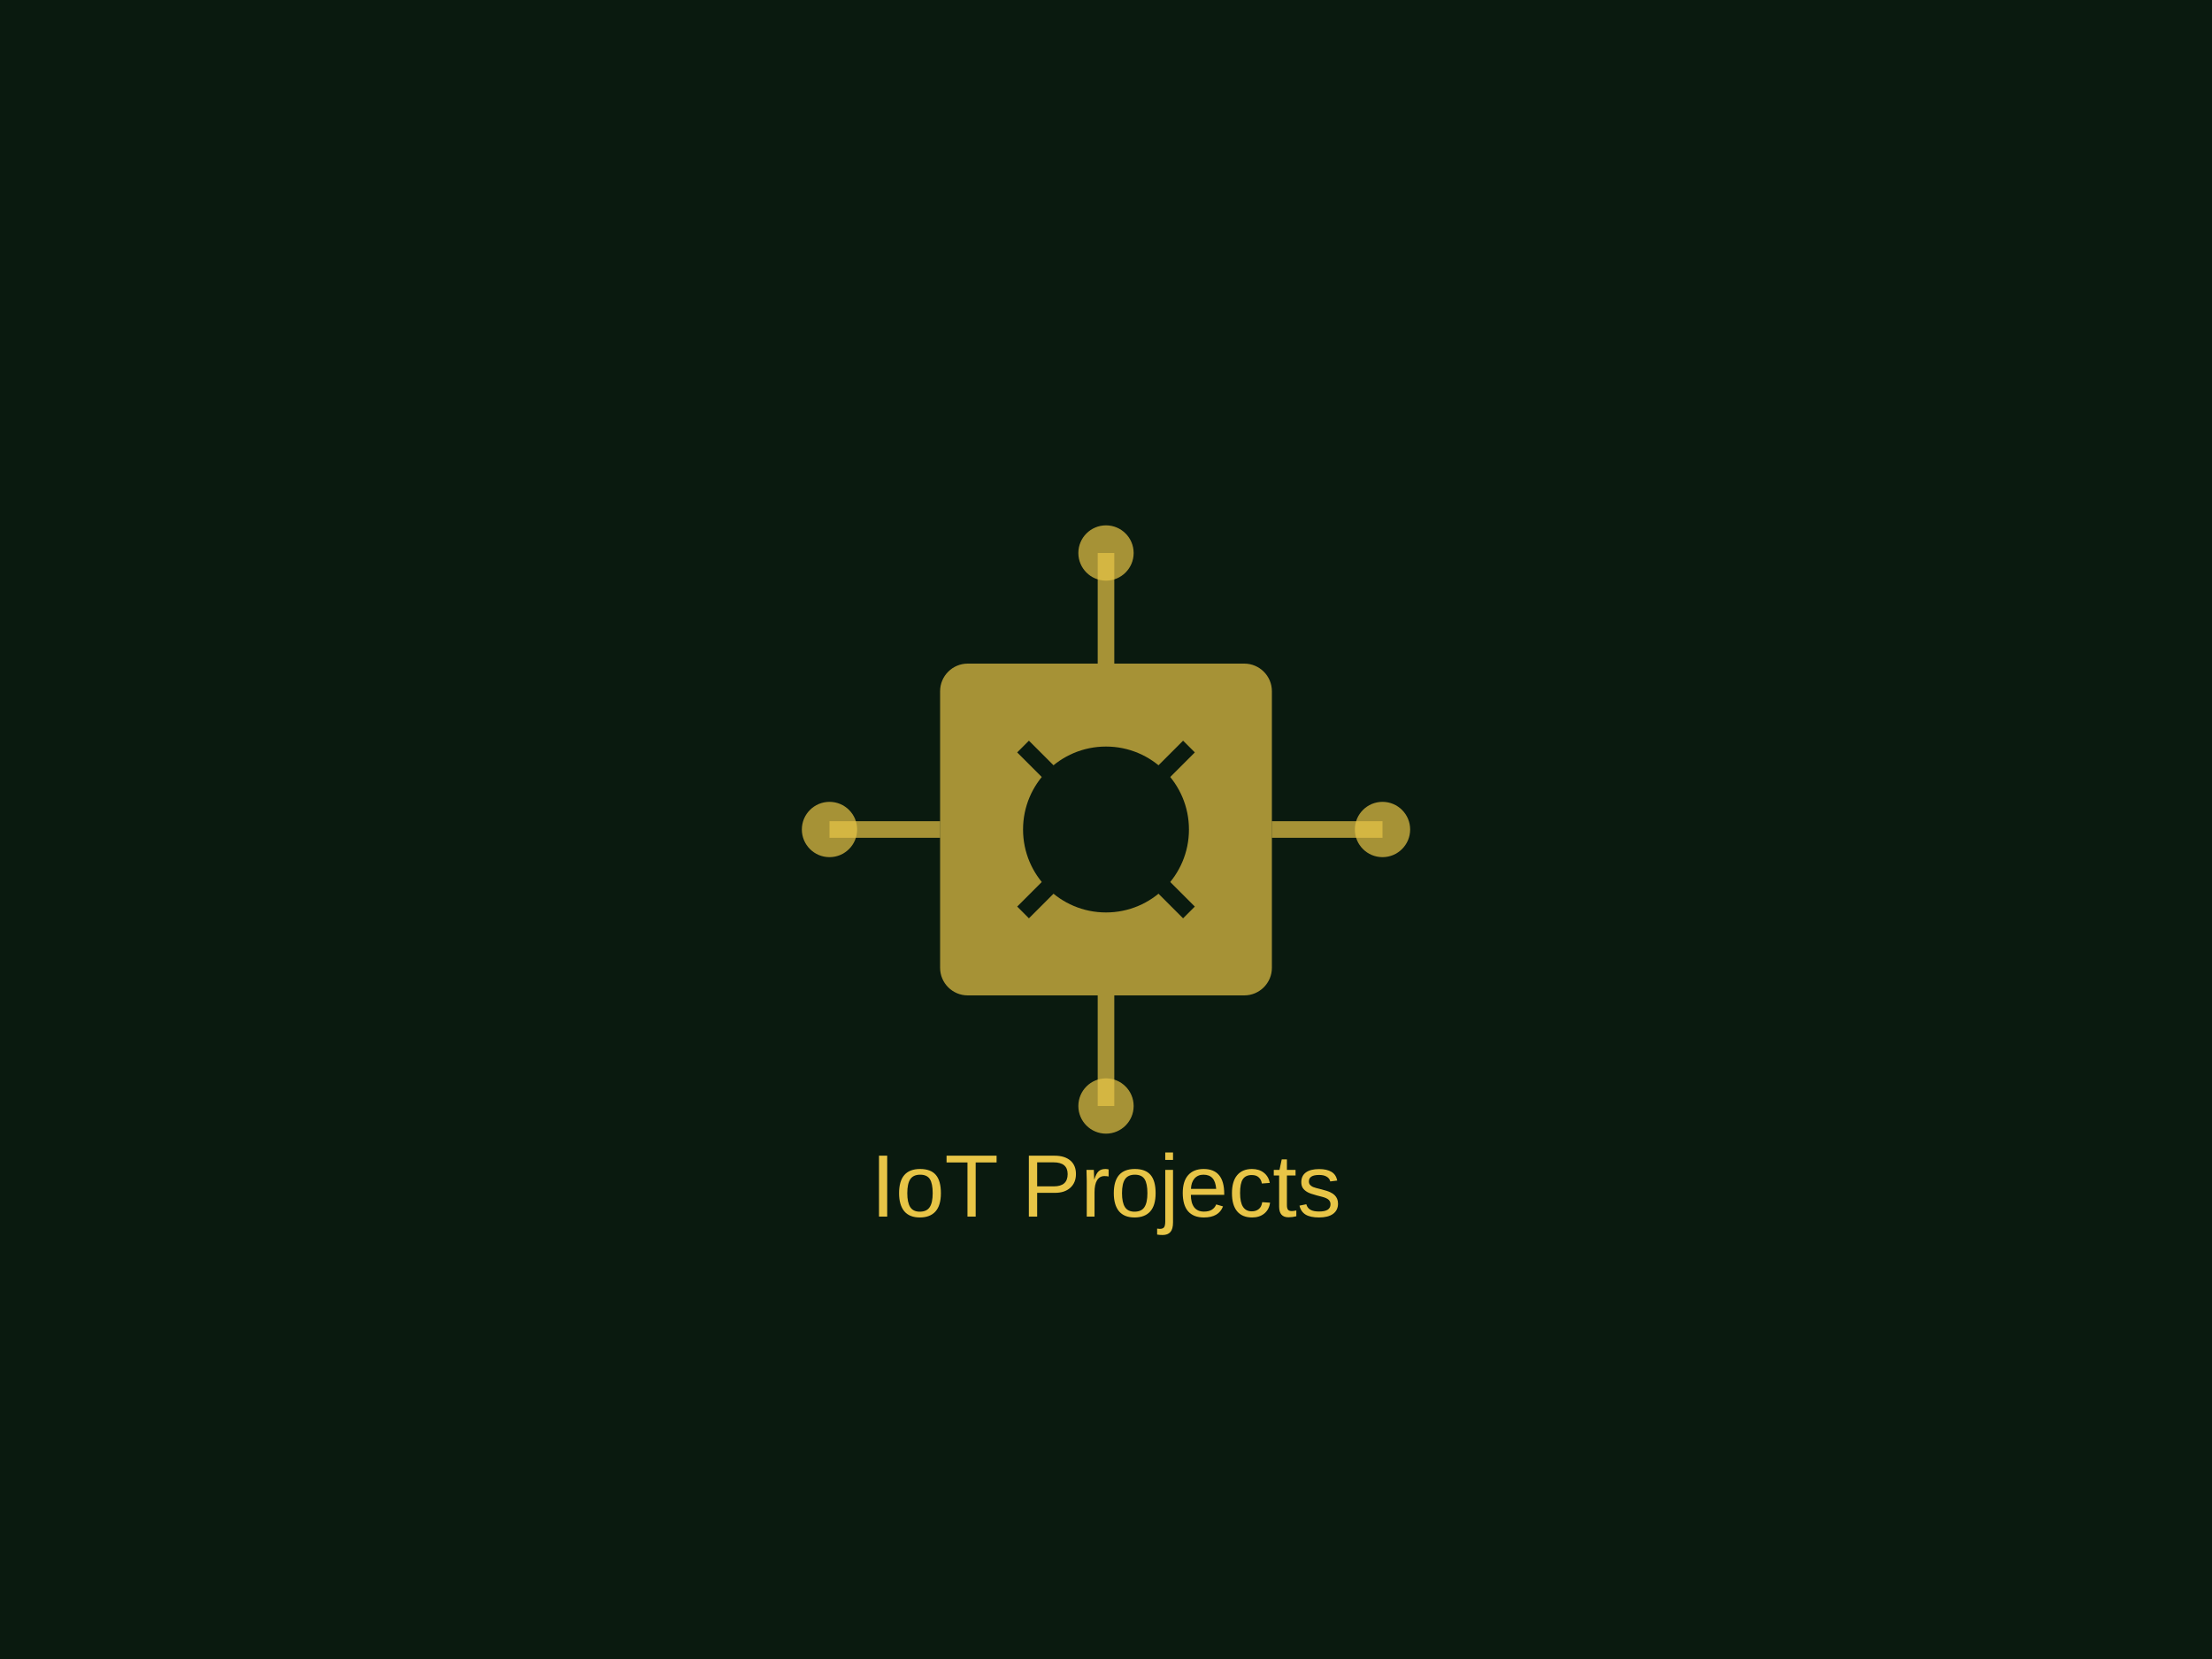
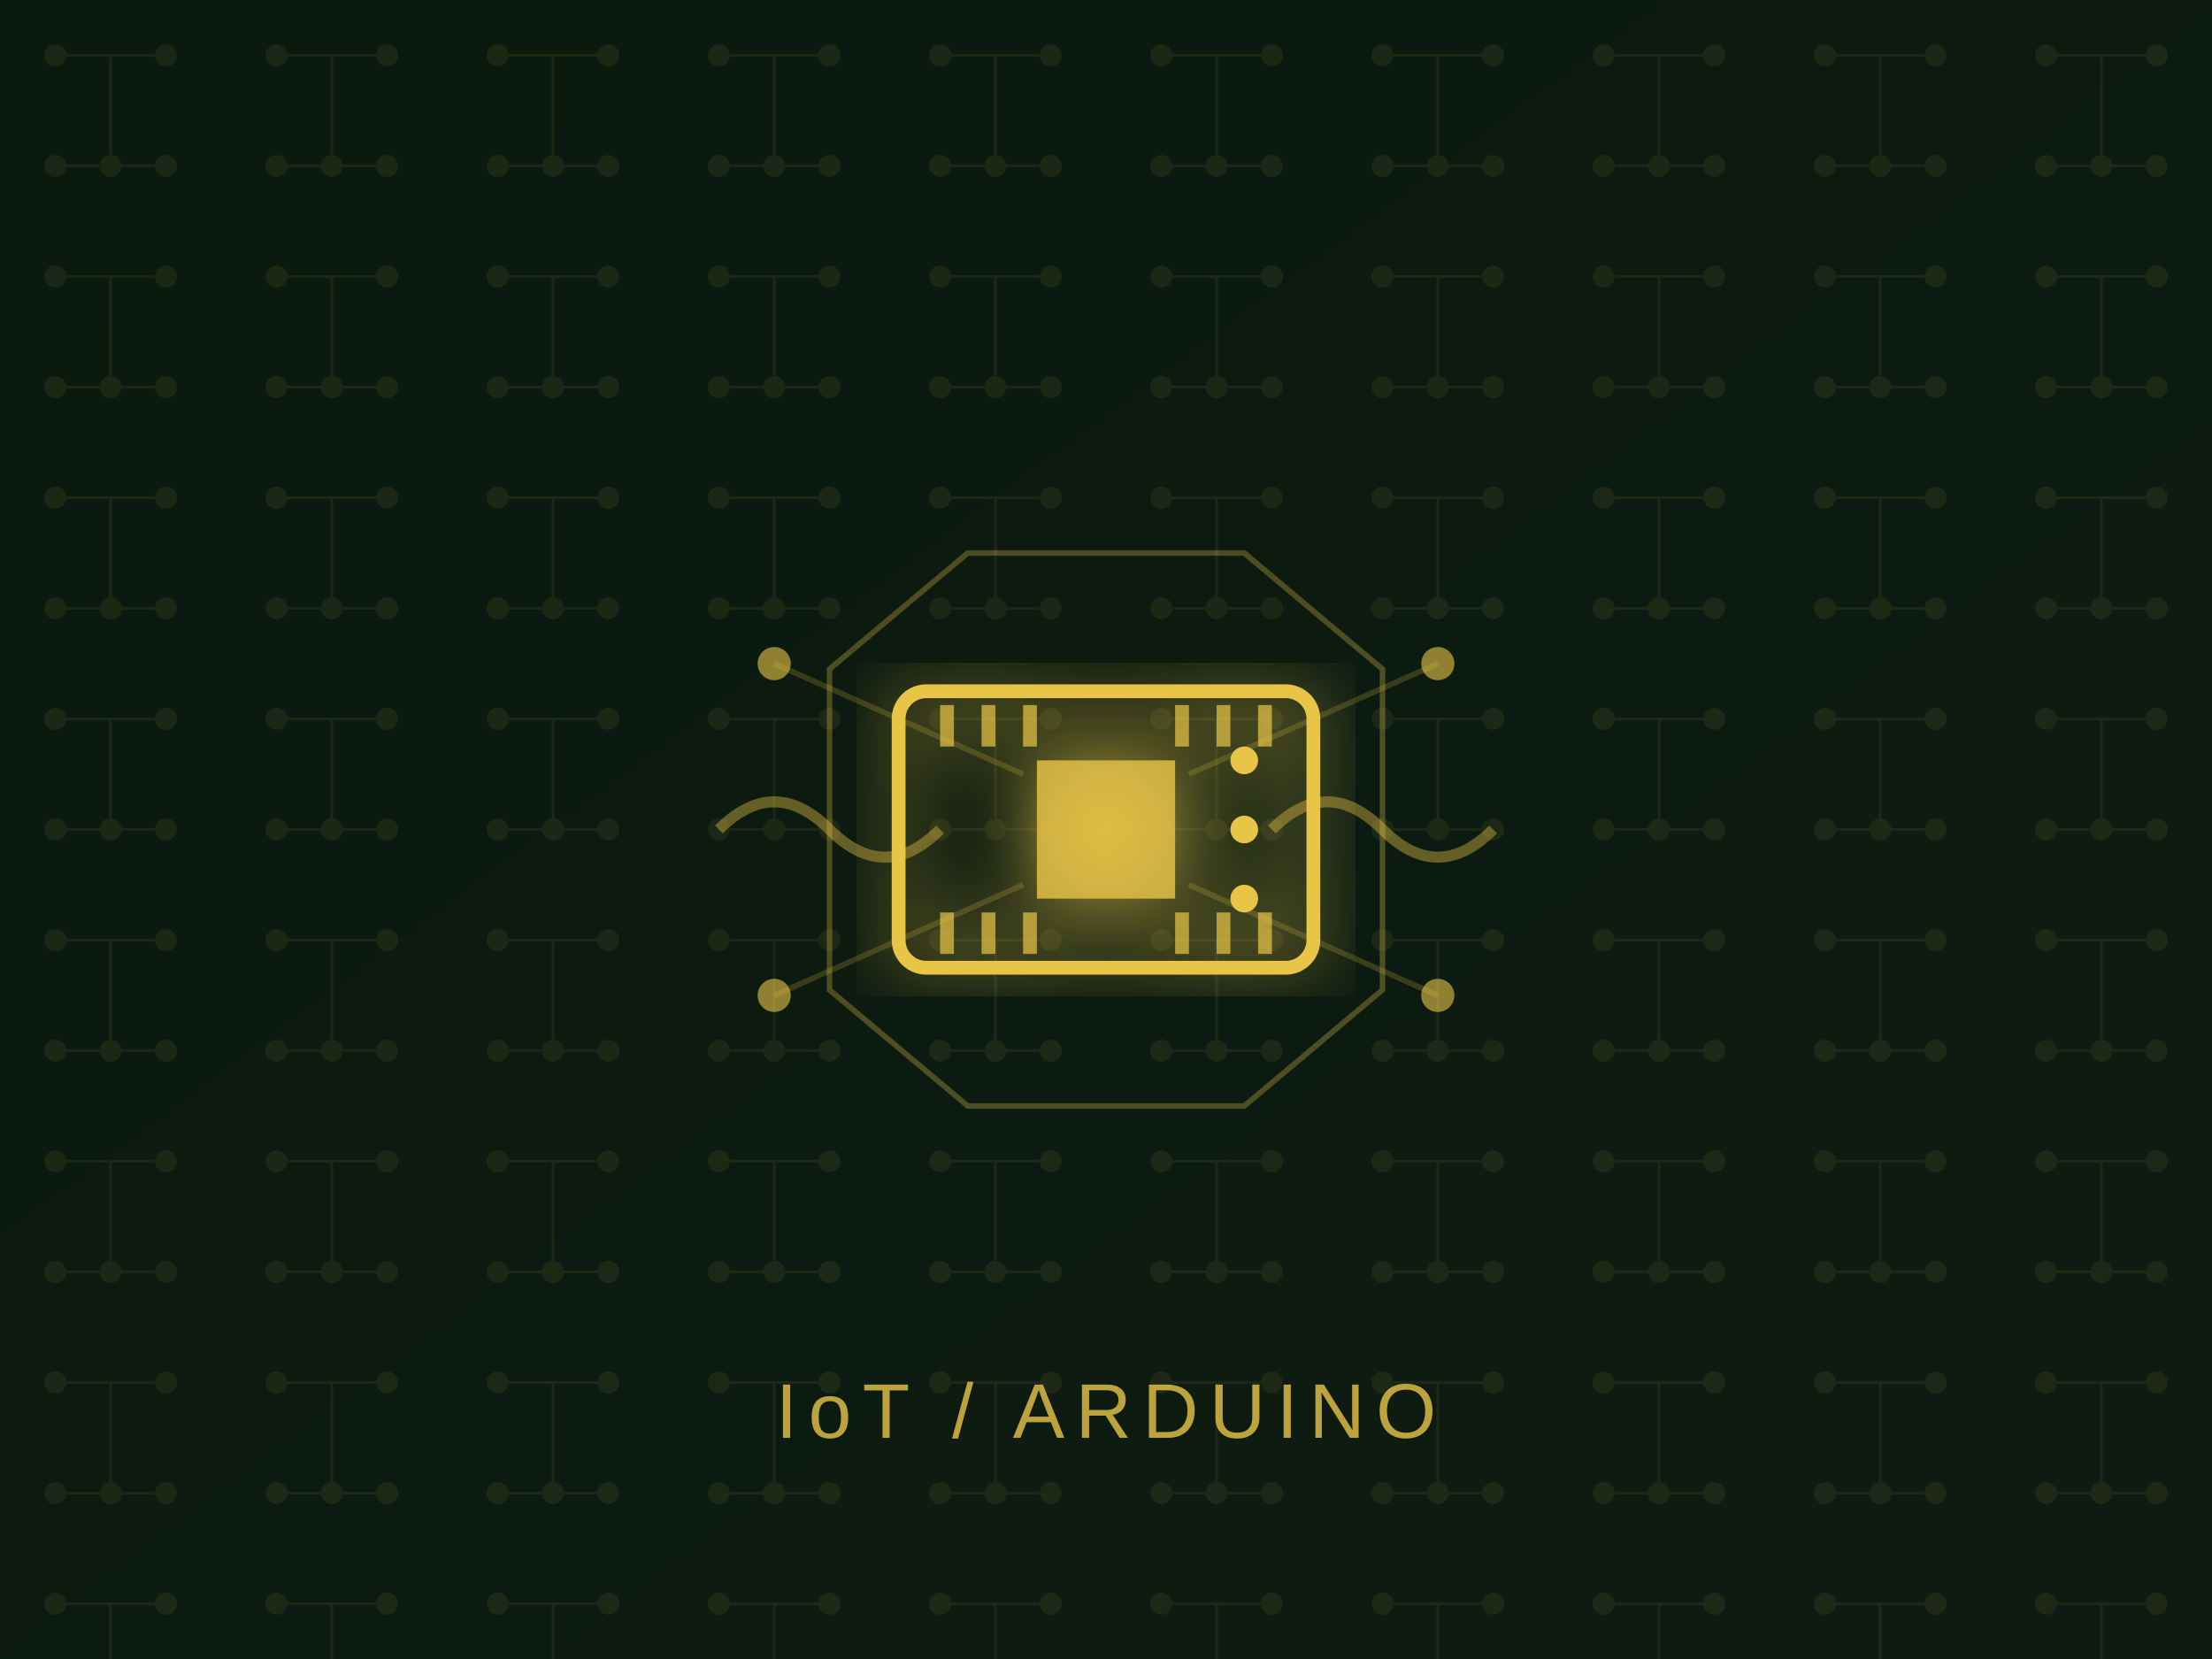
<svg xmlns="http://www.w3.org/2000/svg" width="400" height="300" viewBox="0 0 400 300">
-   <rect width="400" height="300" fill="#0a1a0f" />
-   <path d="M200,150 L200,150" stroke="#e8c547" stroke-width="2" opacity="0.1">
-     <animate attributeName="d" dur="10s" repeatCount="indefinite" values="M200,150 L200,150;               M100,50 C150,150 250,150 300,75;               M50,100 C150,50 250,250 350,100;               M100,50 C150,150 250,150 300,75;               M200,150 L200,150" />
-   </path>
-   <g fill="#e8c547" transform="translate(150, 100)">
-     <rect x="20" y="20" width="60" height="60" rx="5" ry="5" opacity="0.7" />
-     <circle cx="50" cy="50" r="15" fill="#0a1a0f" />
-     <path d="M50,20 L50,0 M20,50 L0,50 M50,80 L50,100 M80,50 L100,50" stroke="#e8c547" stroke-width="3" opacity="0.7" />
-     <circle cx="50" cy="0" r="5" opacity="0.7" />
-     <circle cx="0" cy="50" r="5" opacity="0.7" />
-     <circle cx="50" cy="100" r="5" opacity="0.7" />
-     <circle cx="100" cy="50" r="5" opacity="0.7" />
-     <path d="M35,35 L65,65 M35,65 L65,35" stroke="#0a1a0f" stroke-width="3" />
+   <defs>
+     <linearGradient id="bgGradient" x1="0%" y1="0%" x2="100%" y2="100%">
+       <stop offset="0%" style="stop-color:#0a1a0f;stop-opacity:1" />
+       <stop offset="100%" style="stop-color:#0e1b12;stop-opacity:1" />
+     </linearGradient>
+     <filter id="glow">
+       <feGaussianBlur stdDeviation="3" result="coloredBlur" />
+       <feMerge>
+         <feMergeNode in="coloredBlur" />
+         <feMergeNode in="SourceGraphic" />
+       </feMerge>
+     </filter>
+     <radialGradient id="pulseGradient">
+       <stop offset="0%" style="stop-color:#e8c547;stop-opacity:0.8" />
+       <stop offset="100%" style="stop-color:#e8c547;stop-opacity:0" />
+     </radialGradient>
+   </defs>
+   <rect width="400" height="300" fill="url(#bgGradient)" />
+   <g opacity="0.08">
+     <pattern id="circuit" width="40" height="40" patternUnits="userSpaceOnUse">
+       <path d="M10,10 L30,10 M20,10 L20,30 M10,30 L30,30" fill="none" stroke="#e8c547" stroke-width="0.5" />
+       <circle cx="10" cy="10" r="2" fill="#e8c547" />
+       <circle cx="30" cy="10" r="2" fill="#e8c547" />
+       <circle cx="20" cy="30" r="2" fill="#e8c547" />
+       <circle cx="10" cy="30" r="2" fill="#e8c547" />
+       <circle cx="30" cy="30" r="2" fill="#e8c547" />
+     </pattern>
+     <rect width="400" height="300" fill="url(#circuit)" />
  </g>
-   <text x="200" y="220" font-family="Arial" font-size="16" fill="#e8c547" text-anchor="middle">IoT Projects</text>
+   <g transform="translate(200, 150)">
+     <g opacity="0.3">
+       <path d="M-50,-29 L-25,-50 L25,-50 L50,-29 L50,29 L25,50 L-25,50 L-50,29 Z" fill="none" stroke="#e8c547" stroke-width="1">
+         <animateTransform attributeName="transform" type="rotate" from="0 0 0" to="360 0 0" dur="30s" repeatCount="indefinite" />
+       </path>
+     </g>
+     <g transform="scale(2.5)" filter="url(#glow)">
+       <rect x="-15" y="-10" width="30" height="20" rx="2" fill="none" stroke="#e8c547" stroke-width="1" />
+       <rect x="-5" y="-5" width="10" height="10" fill="#e8c547" opacity="0.8" />
+       <g opacity="0.7">
+         <rect x="-12" y="-9" width="1" height="3" fill="#e8c547" />
+         <rect x="-9" y="-9" width="1" height="3" fill="#e8c547" />
+         <rect x="-6" y="-9" width="1" height="3" fill="#e8c547" />
+         <rect x="5" y="-9" width="1" height="3" fill="#e8c547" />
+         <rect x="8" y="-9" width="1" height="3" fill="#e8c547" />
+         <rect x="11" y="-9" width="1" height="3" fill="#e8c547" />
+         <rect x="-12" y="6" width="1" height="3" fill="#e8c547" />
+         <rect x="-9" y="6" width="1" height="3" fill="#e8c547" />
+         <rect x="-6" y="6" width="1" height="3" fill="#e8c547" />
+         <rect x="5" y="6" width="1" height="3" fill="#e8c547" />
+         <rect x="8" y="6" width="1" height="3" fill="#e8c547" />
+         <rect x="11" y="6" width="1" height="3" fill="#e8c547" />
+       </g>
+       <circle cx="10" cy="-5" r="1" fill="#e8c547">
+         <animate attributeName="opacity" values="0.3;1;0.3" dur="2s" repeatCount="indefinite" />
+       </circle>
+       <circle cx="10" cy="0" r="1" fill="#e8c547">
+         <animate attributeName="opacity" values="0.3;1;0.3" dur="2s" begin="0.5s" repeatCount="indefinite" />
+       </circle>
+       <circle cx="10" cy="5" r="1" fill="#e8c547">
+         <animate attributeName="opacity" values="0.3;1;0.3" dur="2s" begin="1s" repeatCount="indefinite" />
+       </circle>
+     </g>
+     <g opacity="0.4">
+       <path d="M-70,0 Q-60,-10 -50,0 T-30,0" fill="none" stroke="#e8c547" stroke-width="2">
+         <animate attributeName="d" values="M-70,0 Q-60,-10 -50,0 T-30,0;                   M-70,0 Q-60,10 -50,0 T-30,0;                   M-70,0 Q-60,-10 -50,0 T-30,0" dur="2s" repeatCount="indefinite" />
+       </path>
+       <path d="M30,0 Q40,-10 50,0 T70,0" fill="none" stroke="#e8c547" stroke-width="2">
+         <animate attributeName="d" values="M30,0 Q40,-10 50,0 T70,0;                   M30,0 Q40,10 50,0 T70,0;                   M30,0 Q40,-10 50,0 T70,0" dur="2s" begin="1s" repeatCount="indefinite" />
+       </path>
+     </g>
+     <g opacity="0.6">
+       <circle cx="-60" cy="-30" r="3" fill="#e8c547">
+         <animate attributeName="r" values="3;5;3" dur="3s" repeatCount="indefinite" />
+       </circle>
+       <circle cx="60" cy="30" r="3" fill="#e8c547">
+         <animate attributeName="r" values="3;5;3" dur="3s" begin="1s" repeatCount="indefinite" />
+       </circle>
+       <circle cx="-60" cy="30" r="3" fill="#e8c547">
+         <animate attributeName="r" values="3;5;3" dur="3s" begin="2s" repeatCount="indefinite" />
+       </circle>
+       <circle cx="60" cy="-30" r="3" fill="#e8c547">
+         <animate attributeName="r" values="3;5;3" dur="3s" begin="0.5s" repeatCount="indefinite" />
+       </circle>
+     </g>
+     <g opacity="0.2">
+       <line x1="-60" y1="-30" x2="-15" y2="-10" stroke="#e8c547" stroke-width="1" />
+       <line x1="60" y1="30" x2="15" y2="10" stroke="#e8c547" stroke-width="1" />
+       <line x1="-60" y1="30" x2="-15" y2="10" stroke="#e8c547" stroke-width="1" />
+       <line x1="60" y1="-30" x2="15" y2="-10" stroke="#e8c547" stroke-width="1" />
+     </g>
+   </g>
+   <text x="200" y="260" font-family="Arial, sans-serif" font-size="14" fill="#e8c547" text-anchor="middle" opacity="0.8" letter-spacing="2">IoT / ARDUINO</text>
</svg>
